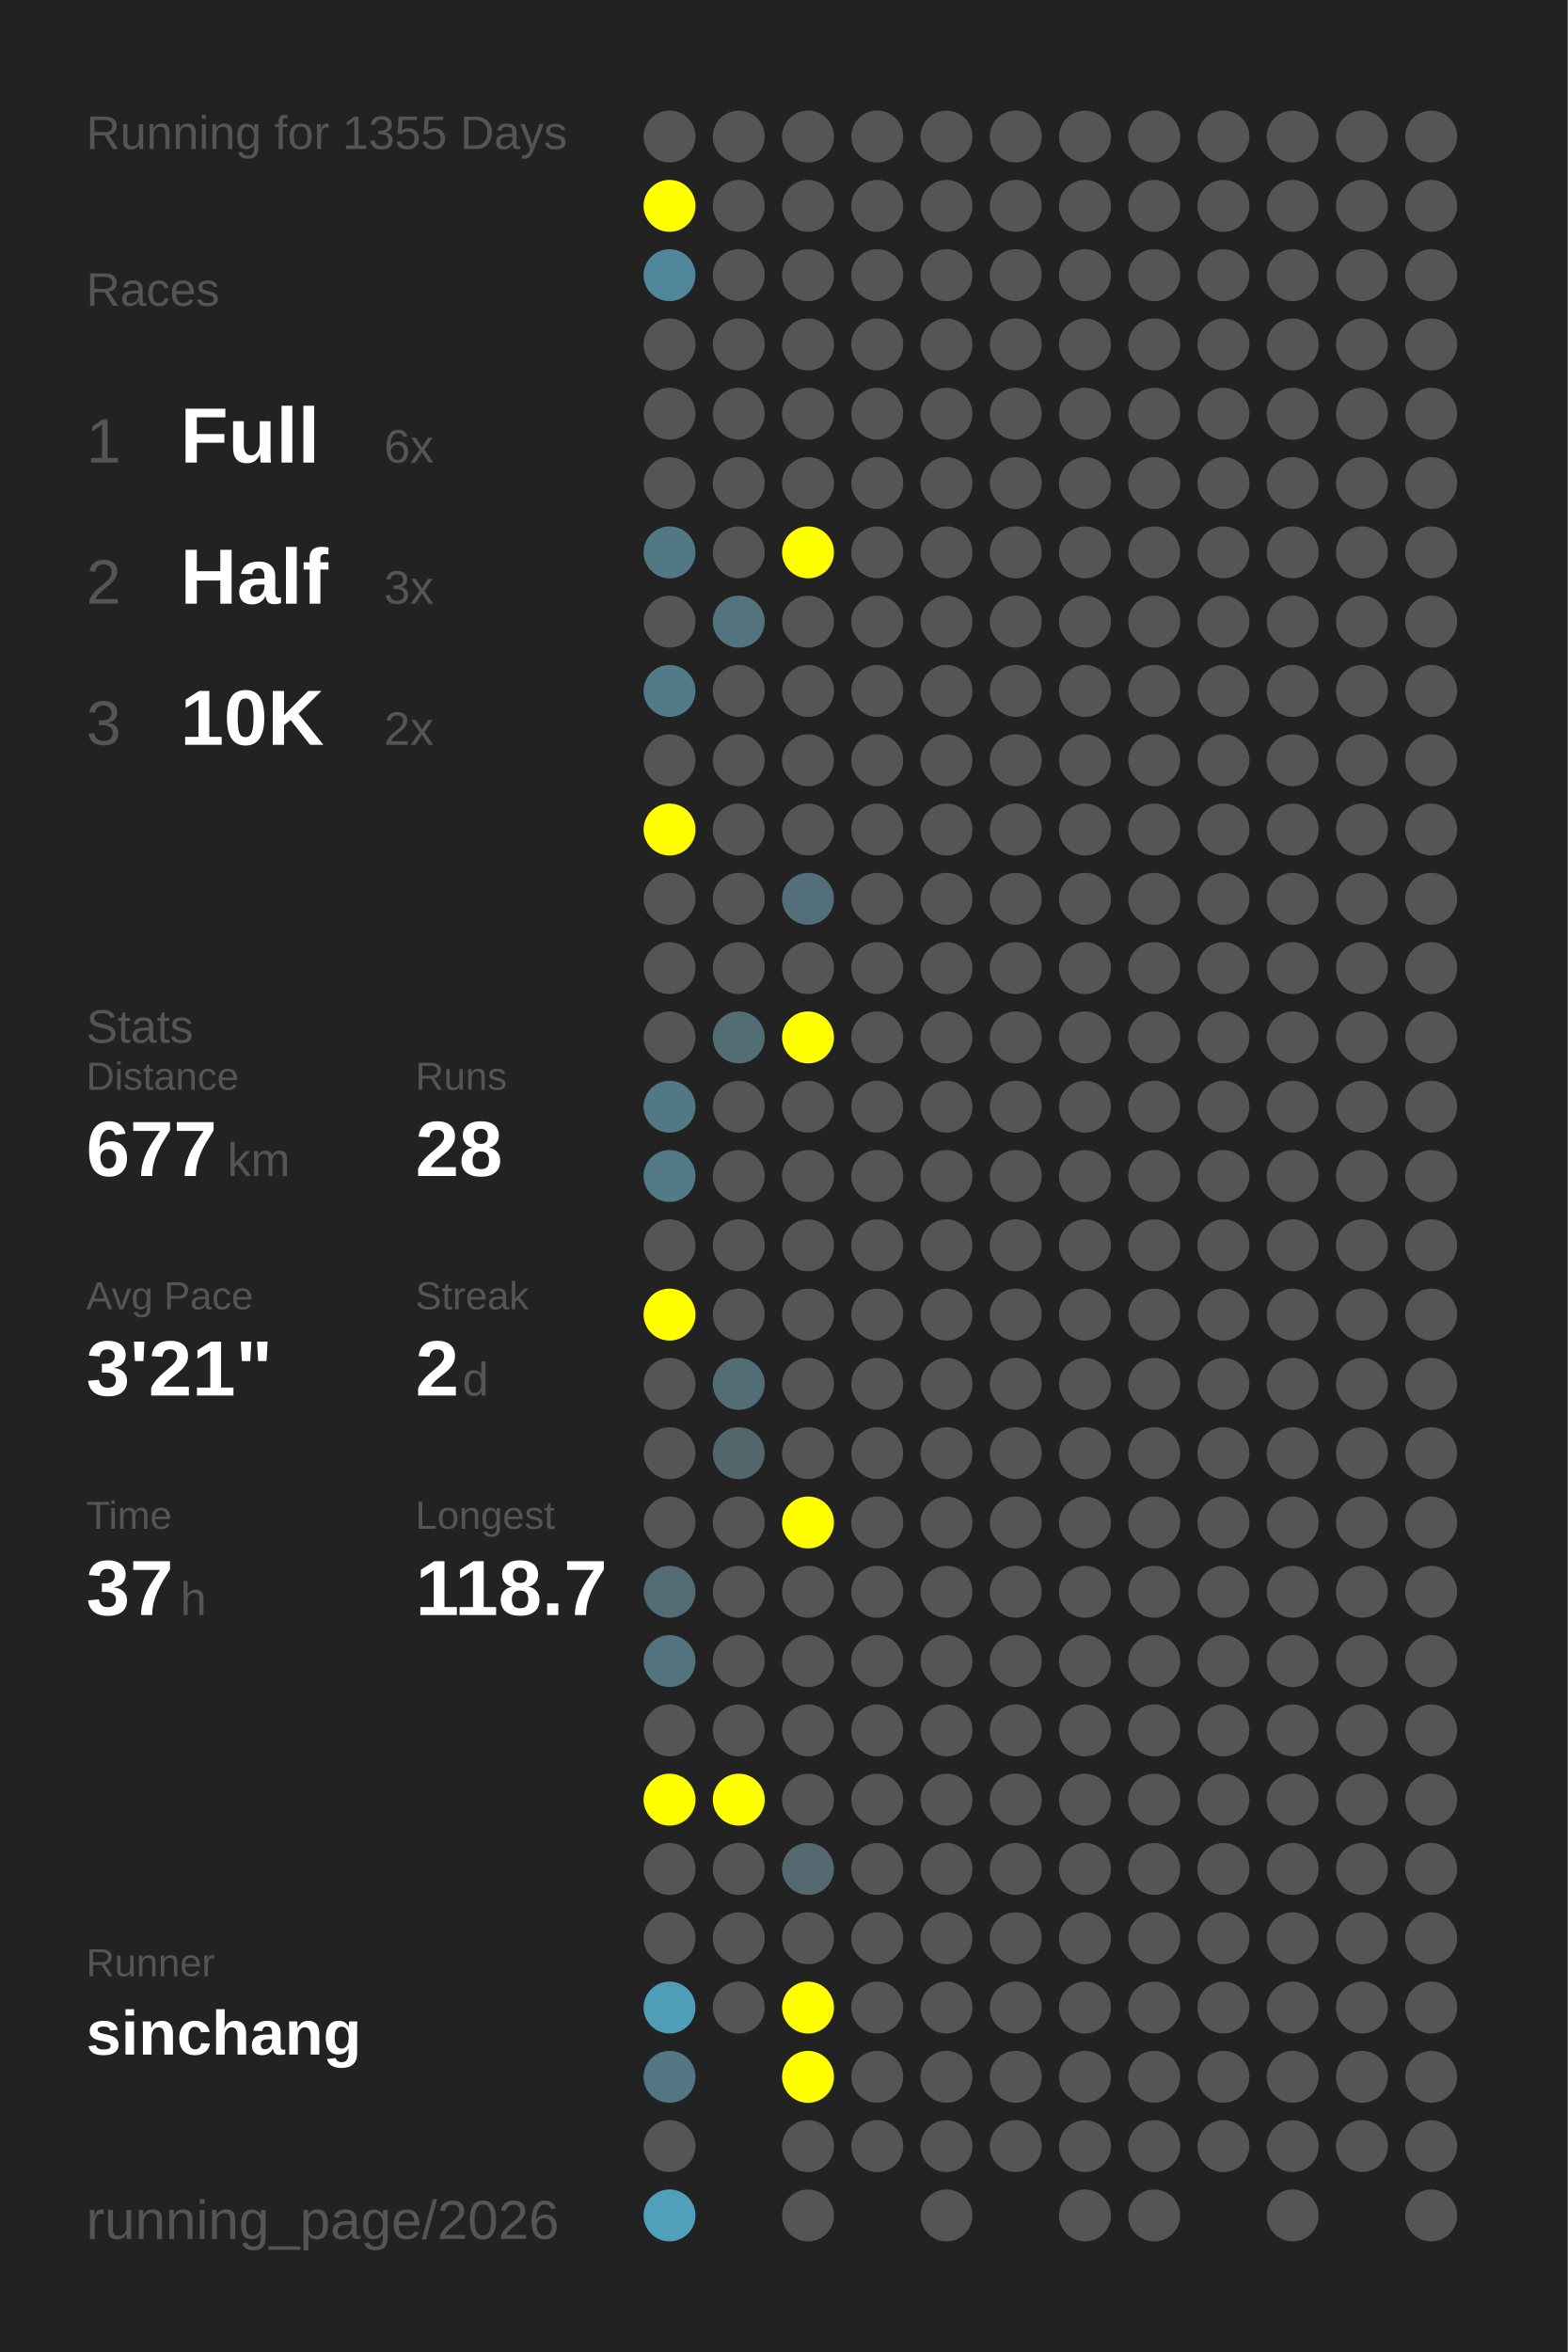
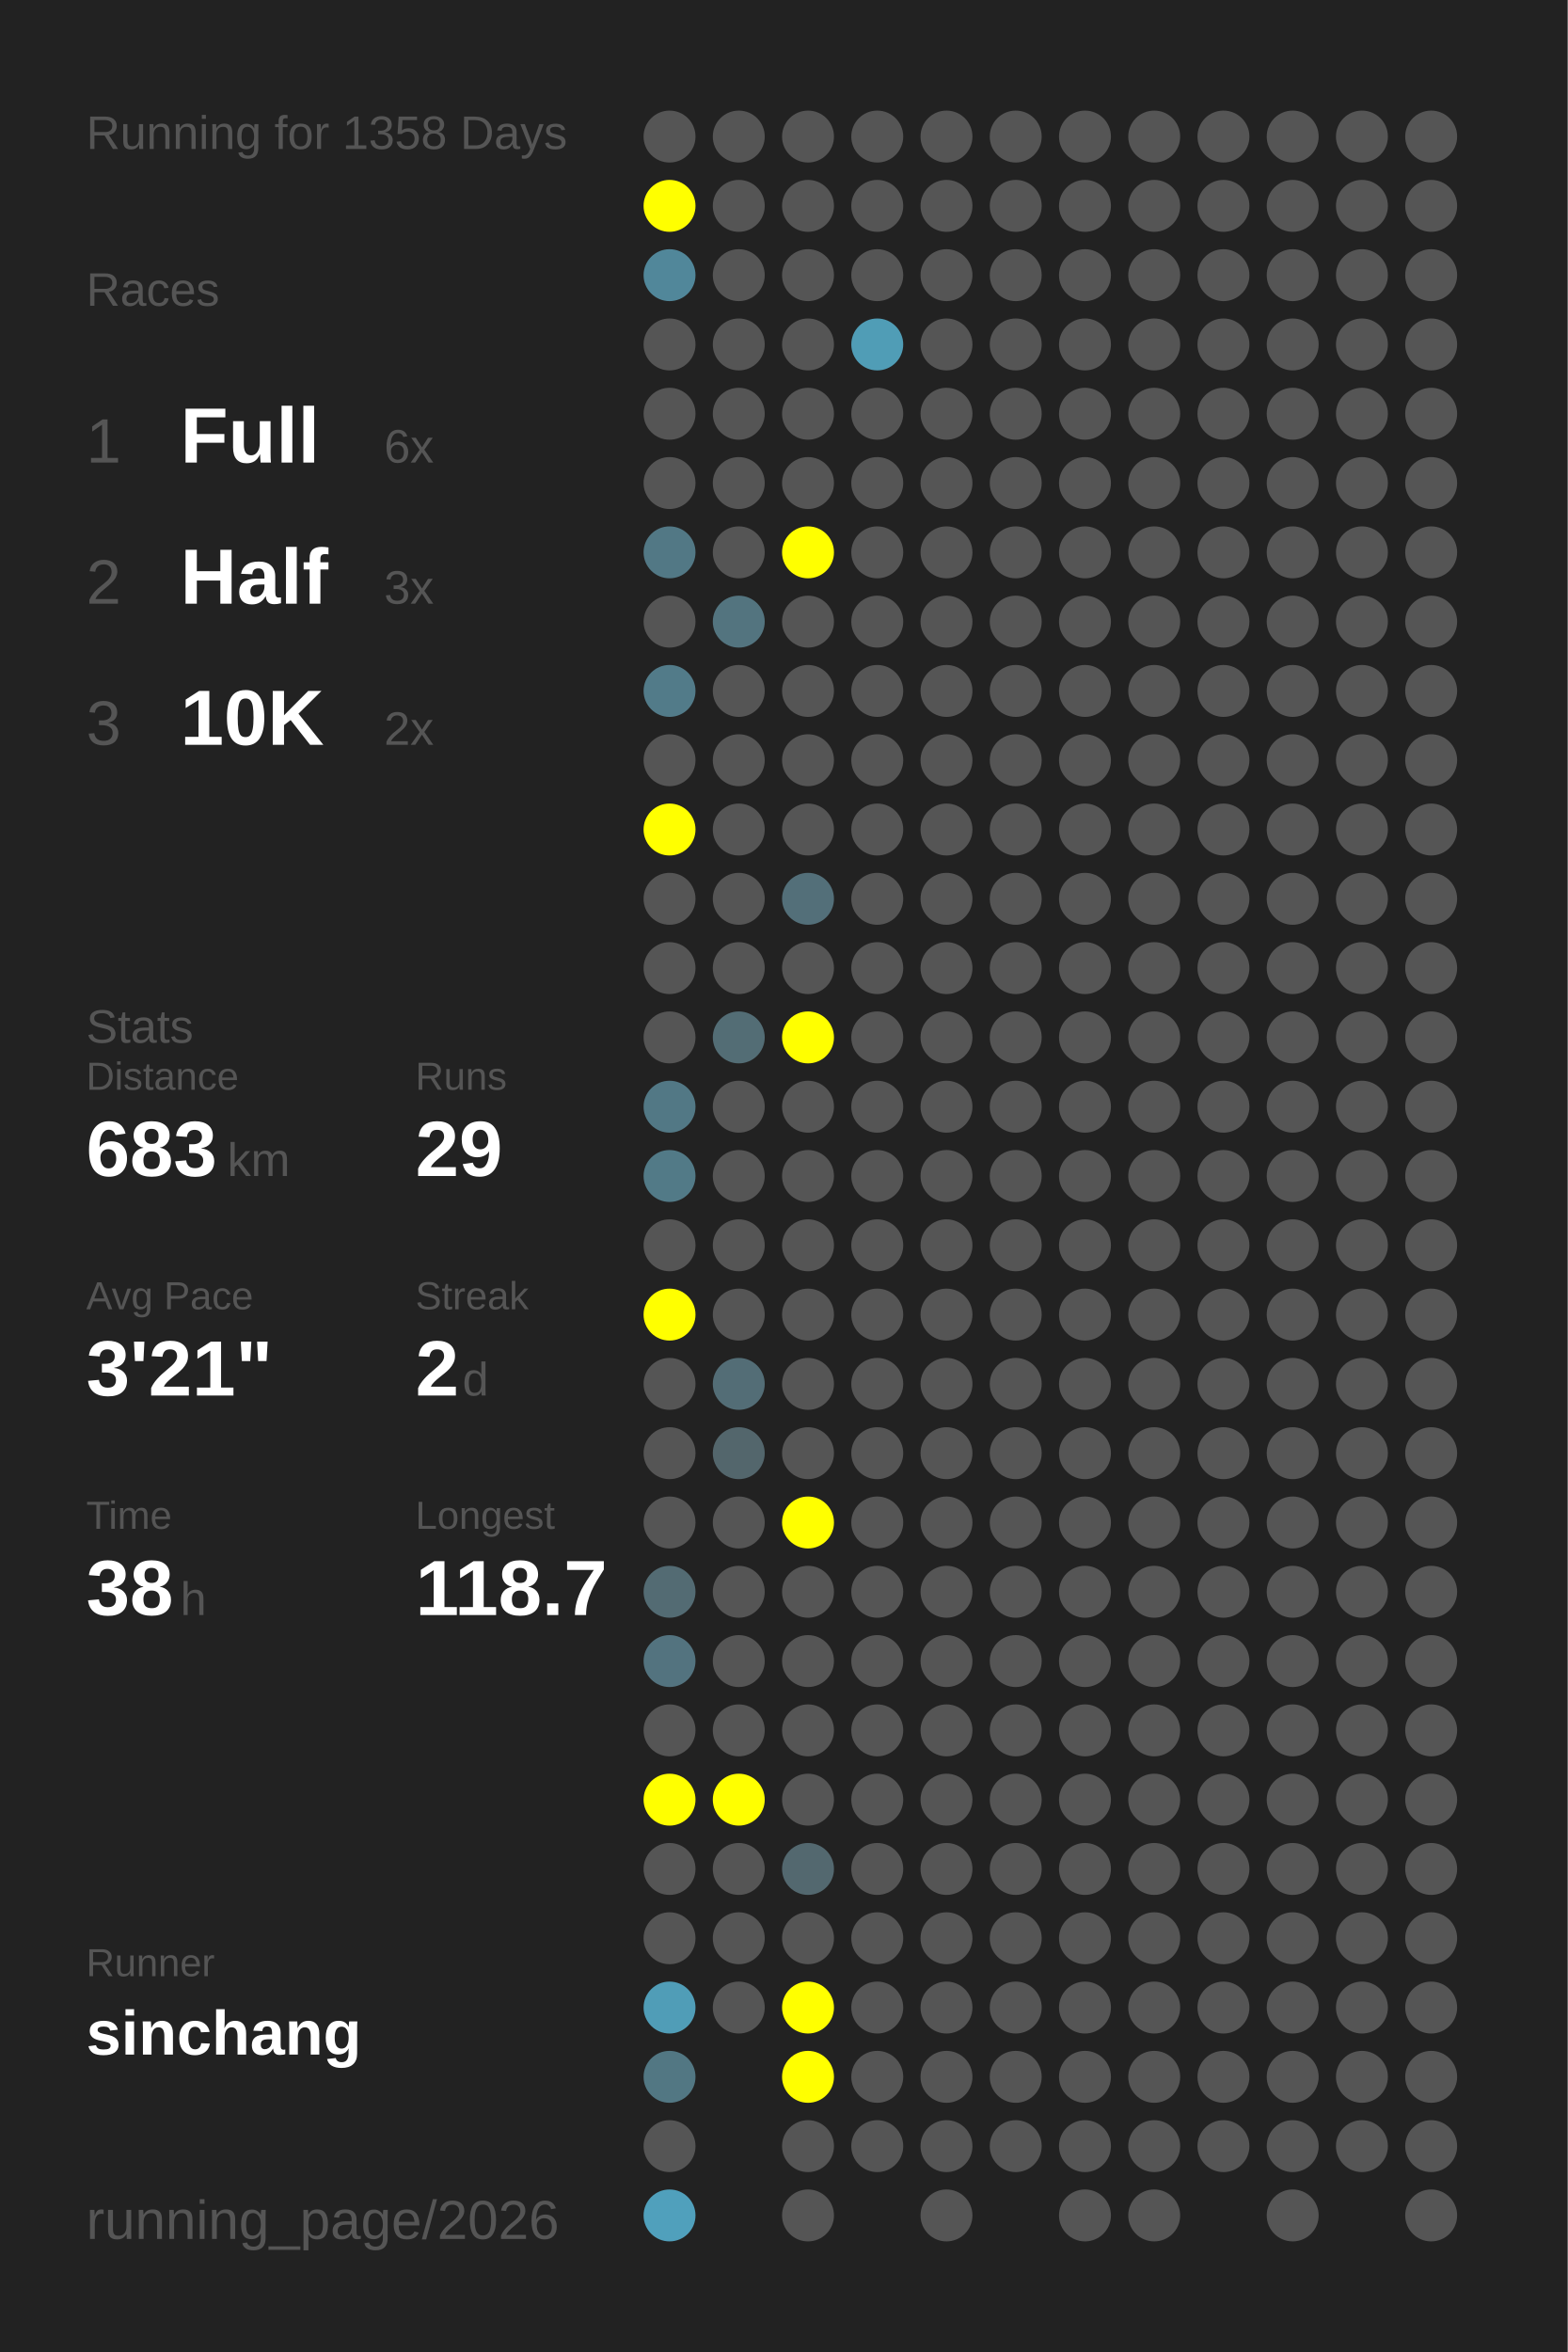
<svg xmlns="http://www.w3.org/2000/svg" baseProfile="full" height="300mm" version="1.1" viewBox="0,0,200,300" width="200mm">
  <defs />
  <rect fill="#222222" height="300" width="200" x="0" y="0" />
-   <text fill="#555555" style="font-size:6px; font-family:Arial;" x="11" y="19">Running for 1355 Days</text>
+   <text fill="#555555" style="font-size:6px; font-family:Arial;" x="11" y="19">Running for 1358 Days</text>
  <text fill="#555555" style="font-size:6px; font-family:Arial;" x="11" y="39">Races</text>
  <text fill="#555555" style="font-size:8px; font-family:Arial;" x="11" y="59">1</text>
  <text fill="#FFFFFF" style="font-size:10px; font-family:Arial; font-weight:bold;" x="23" y="59">Full</text>
  <text fill="#555555" style="font-size:6px; font-family:Arial;" x="49" y="59">6x</text>
  <text fill="#555555" style="font-size:8px; font-family:Arial;" x="11" y="77">2</text>
  <text fill="#FFFFFF" style="font-size:10px; font-family:Arial; font-weight:bold;" x="23" y="77">Half</text>
  <text fill="#555555" style="font-size:6px; font-family:Arial;" x="49" y="77">3x</text>
  <text fill="#555555" style="font-size:8px; font-family:Arial;" x="11" y="95">3</text>
  <text fill="#FFFFFF" style="font-size:10px; font-family:Arial; font-weight:bold;" x="23" y="95">10K</text>
  <text fill="#555555" style="font-size:6px; font-family:Arial;" x="49" y="95">2x</text>
  <text fill="#555555" style="font-size:6px; font-family:Arial;" x="11" y="133">Stats</text>
  <text fill="#555555" style="font-size:5px; font-family:Arial;" x="11" y="139">Distance</text>
-   <text fill="#FFFFFF" style="font-size:10px; font-family:Arial; font-weight:bold;" x="11" y="150">677</text>
+   <text fill="#FFFFFF" style="font-size:10px; font-family:Arial; font-weight:bold;" x="11" y="150">683</text>
  <text fill="#555555" style="font-size:6px; font-family:Arial;" x="29" y="150">km</text>
  <text fill="#555555" style="font-size:5px; font-family:Arial;" x="53" y="139">Runs</text>
-   <text fill="#FFFFFF" style="font-size:10px; font-family:Arial; font-weight:bold;" x="53" y="150">28</text>
+   <text fill="#FFFFFF" style="font-size:10px; font-family:Arial; font-weight:bold;" x="53" y="150">29</text>
  <text fill="#555555" style="font-size:5px; font-family:Arial;" x="11" y="167">Avg Pace</text>
  <text fill="#FFFFFF" style="font-size:10px; font-family:Arial; font-weight:bold;" x="11" y="178">3'21"</text>
  <text fill="#555555" style="font-size:5px; font-family:Arial;" x="53" y="167">Streak</text>
  <text fill="#FFFFFF" style="font-size:10px; font-family:Arial; font-weight:bold;" x="53" y="178">2</text>
  <text fill="#555555" style="font-size:6px; font-family:Arial;" x="59" y="178">d</text>
  <text fill="#555555" style="font-size:5px; font-family:Arial;" x="11" y="195">Time</text>
-   <text fill="#FFFFFF" style="font-size:10px; font-family:Arial; font-weight:bold;" x="11" y="206">37</text>
+   <text fill="#FFFFFF" style="font-size:10px; font-family:Arial; font-weight:bold;" x="11" y="206">38</text>
  <text fill="#555555" style="font-size:6px; font-family:Arial;" x="23" y="206">h</text>
  <text fill="#555555" style="font-size:5px; font-family:Arial;" x="53" y="195">Longest</text>
  <text fill="#FFFFFF" style="font-size:10px; font-family:Arial; font-weight:bold;" x="53" y="206">118.7</text>
  <text fill="#555555" style="font-size:5px; font-family:Arial;" x="11" y="252.065">Runner</text>
  <text fill="#FFFFFF" style="font-size:8px; font-family:Arial; font-weight:bold;" x="11" y="262.065">sinchang</text>
  <text fill="#555555" style="font-size:7px; font-family:Arial;" x="11" y="285.581">running_page/2026</text>
  <circle cx="85.417" cy="17.419" fill="#555555" r="3.312" />
  <circle cx="85.417" cy="26.258" fill="#FFFF00" r="3.312" />
  <circle cx="85.417" cy="35.097" fill="#51879a" r="3.312" />
  <circle cx="85.417" cy="43.935" fill="#555555" r="3.312" />
  <circle cx="85.417" cy="52.774" fill="#555555" r="3.312" />
  <circle cx="85.417" cy="61.613" fill="#555555" r="3.312" />
  <circle cx="85.417" cy="70.452" fill="#527885" r="3.312" />
  <circle cx="85.417" cy="79.29" fill="#555555" r="3.312" />
  <circle cx="85.417" cy="88.129" fill="#527b89" r="3.312" />
  <circle cx="85.417" cy="96.968" fill="#555555" r="3.312" />
  <circle cx="85.417" cy="105.806" fill="#FFFF00" r="3.312" />
  <circle cx="85.417" cy="114.645" fill="#555555" r="3.312" />
  <circle cx="85.417" cy="123.484" fill="#555555" r="3.312" />
  <circle cx="85.417" cy="132.323" fill="#555555" r="3.312" />
  <circle cx="85.417" cy="141.161" fill="#527885" r="3.312" />
  <circle cx="85.417" cy="150" fill="#527a87" r="3.312" />
  <circle cx="85.417" cy="158.839" fill="#555555" r="3.312" />
  <circle cx="85.417" cy="167.677" fill="#FFFF00" r="3.312" />
  <circle cx="85.417" cy="176.516" fill="#555555" r="3.312" />
  <circle cx="85.417" cy="185.355" fill="#555555" r="3.312" />
  <circle cx="85.417" cy="194.194" fill="#555555" r="3.312" />
  <circle cx="85.417" cy="203.032" fill="#536b73" r="3.312" />
  <circle cx="85.417" cy="211.871" fill="#53737f" r="3.312" />
  <circle cx="85.417" cy="220.71" fill="#555555" r="3.312" />
  <circle cx="85.417" cy="229.548" fill="#FFFF00" r="3.312" />
  <circle cx="85.417" cy="238.387" fill="#555555" r="3.312" />
  <circle cx="85.417" cy="247.226" fill="#555555" r="3.312" />
  <circle cx="85.417" cy="256.065" fill="#509db7" r="3.312" />
  <circle cx="85.417" cy="264.903" fill="#527783" r="3.312" />
  <circle cx="85.417" cy="273.742" fill="#555555" r="3.312" />
  <circle cx="85.417" cy="282.581" fill="#50a0bc" r="3.312" />
  <circle cx="94.25" cy="17.419" fill="#555555" r="3.312" />
  <circle cx="94.25" cy="26.258" fill="#555555" r="3.312" />
  <circle cx="94.25" cy="35.097" fill="#555555" r="3.312" />
  <circle cx="94.25" cy="43.935" fill="#555555" r="3.312" />
  <circle cx="94.25" cy="52.774" fill="#555555" r="3.312" />
  <circle cx="94.25" cy="61.613" fill="#555555" r="3.312" />
  <circle cx="94.25" cy="70.452" fill="#555555" r="3.312" />
  <circle cx="94.25" cy="79.29" fill="#53747f" r="3.312" />
  <circle cx="94.25" cy="88.129" fill="#555555" r="3.312" />
  <circle cx="94.25" cy="96.968" fill="#555555" r="3.312" />
  <circle cx="94.25" cy="105.806" fill="#555555" r="3.312" />
  <circle cx="94.25" cy="114.645" fill="#555555" r="3.312" />
  <circle cx="94.25" cy="123.484" fill="#555555" r="3.312" />
  <circle cx="94.25" cy="132.323" fill="#536d75" r="3.312" />
  <circle cx="94.25" cy="141.161" fill="#555555" r="3.312" />
  <circle cx="94.25" cy="150" fill="#555555" r="3.312" />
  <circle cx="94.25" cy="158.839" fill="#555555" r="3.312" />
  <circle cx="94.25" cy="167.677" fill="#555555" r="3.312" />
  <circle cx="94.25" cy="176.516" fill="#536d76" r="3.312" />
  <circle cx="94.25" cy="185.355" fill="#53666c" r="3.312" />
  <circle cx="94.25" cy="194.194" fill="#555555" r="3.312" />
  <circle cx="94.25" cy="203.032" fill="#555555" r="3.312" />
  <circle cx="94.25" cy="211.871" fill="#555555" r="3.312" />
  <circle cx="94.25" cy="220.71" fill="#555555" r="3.312" />
  <circle cx="94.25" cy="229.548" fill="#FFFF00" r="3.312" />
  <circle cx="94.25" cy="238.387" fill="#555555" r="3.312" />
  <circle cx="94.25" cy="247.226" fill="#555555" r="3.312" />
  <circle cx="94.25" cy="256.065" fill="#555555" r="3.312" />
  <circle cx="103.083" cy="17.419" fill="#555555" r="3.312" />
  <circle cx="103.083" cy="26.258" fill="#555555" r="3.312" />
  <circle cx="103.083" cy="35.097" fill="#555555" r="3.312" />
  <circle cx="103.083" cy="43.935" fill="#555555" r="3.312" />
  <circle cx="103.083" cy="52.774" fill="#555555" r="3.312" />
  <circle cx="103.083" cy="61.613" fill="#555555" r="3.312" />
  <circle cx="103.083" cy="70.452" fill="#FFFF00" r="3.312" />
  <circle cx="103.083" cy="79.29" fill="#555555" r="3.312" />
  <circle cx="103.083" cy="88.129" fill="#555555" r="3.312" />
  <circle cx="103.083" cy="96.968" fill="#555555" r="3.312" />
  <circle cx="103.083" cy="105.806" fill="#555555" r="3.312" />
  <circle cx="103.083" cy="114.645" fill="#536f79" r="3.312" />
  <circle cx="103.083" cy="123.484" fill="#555555" r="3.312" />
  <circle cx="103.083" cy="132.323" fill="#FFFF00" r="3.312" />
  <circle cx="103.083" cy="141.161" fill="#555555" r="3.312" />
  <circle cx="103.083" cy="150" fill="#555555" r="3.312" />
  <circle cx="103.083" cy="158.839" fill="#555555" r="3.312" />
  <circle cx="103.083" cy="167.677" fill="#555555" r="3.312" />
  <circle cx="103.083" cy="176.516" fill="#555555" r="3.312" />
  <circle cx="103.083" cy="185.355" fill="#555555" r="3.312" />
  <circle cx="103.083" cy="194.194" fill="#FFFF00" r="3.312" />
  <circle cx="103.083" cy="203.032" fill="#555555" r="3.312" />
  <circle cx="103.083" cy="211.871" fill="#555555" r="3.312" />
  <circle cx="103.083" cy="220.71" fill="#555555" r="3.312" />
  <circle cx="103.083" cy="229.548" fill="#555555" r="3.312" />
  <circle cx="103.083" cy="238.387" fill="#53686f" r="3.312" />
  <circle cx="103.083" cy="247.226" fill="#555555" r="3.312" />
  <circle cx="103.083" cy="256.065" fill="#FFFF00" r="3.312" />
  <circle cx="103.083" cy="264.903" fill="#FFFF00" r="3.312" />
  <circle cx="103.083" cy="273.742" fill="#555555" r="3.312" />
  <circle cx="103.083" cy="282.581" fill="#555555" r="3.312" />
  <circle cx="111.917" cy="17.419" fill="#555555" r="3.312" />
  <circle cx="111.917" cy="26.258" fill="#555555" r="3.312" />
  <circle cx="111.917" cy="35.097" fill="#555555" r="3.312" />
-   <circle cx="111.917" cy="43.935" fill="#555555" r="3.312" />
+   <circle cx="111.917" cy="43.935" fill="#509db6" r="3.312" />
  <circle cx="111.917" cy="52.774" fill="#555555" r="3.312" />
  <circle cx="111.917" cy="61.613" fill="#555555" r="3.312" />
  <circle cx="111.917" cy="70.452" fill="#555555" r="3.312" />
  <circle cx="111.917" cy="79.29" fill="#555555" r="3.312" />
  <circle cx="111.917" cy="88.129" fill="#555555" r="3.312" />
  <circle cx="111.917" cy="96.968" fill="#555555" r="3.312" />
  <circle cx="111.917" cy="105.806" fill="#555555" r="3.312" />
  <circle cx="111.917" cy="114.645" fill="#555555" r="3.312" />
  <circle cx="111.917" cy="123.484" fill="#555555" r="3.312" />
  <circle cx="111.917" cy="132.323" fill="#555555" r="3.312" />
  <circle cx="111.917" cy="141.161" fill="#555555" r="3.312" />
  <circle cx="111.917" cy="150" fill="#555555" r="3.312" />
  <circle cx="111.917" cy="158.839" fill="#555555" r="3.312" />
  <circle cx="111.917" cy="167.677" fill="#555555" r="3.312" />
  <circle cx="111.917" cy="176.516" fill="#555555" r="3.312" />
  <circle cx="111.917" cy="185.355" fill="#555555" r="3.312" />
  <circle cx="111.917" cy="194.194" fill="#555555" r="3.312" />
  <circle cx="111.917" cy="203.032" fill="#555555" r="3.312" />
  <circle cx="111.917" cy="211.871" fill="#555555" r="3.312" />
  <circle cx="111.917" cy="220.71" fill="#555555" r="3.312" />
  <circle cx="111.917" cy="229.548" fill="#555555" r="3.312" />
  <circle cx="111.917" cy="238.387" fill="#555555" r="3.312" />
  <circle cx="111.917" cy="247.226" fill="#555555" r="3.312" />
  <circle cx="111.917" cy="256.065" fill="#555555" r="3.312" />
  <circle cx="111.917" cy="264.903" fill="#555555" r="3.312" />
  <circle cx="111.917" cy="273.742" fill="#555555" r="3.312" />
  <circle cx="120.75" cy="17.419" fill="#555555" r="3.312" />
  <circle cx="120.75" cy="26.258" fill="#555555" r="3.312" />
  <circle cx="120.75" cy="35.097" fill="#555555" r="3.312" />
  <circle cx="120.75" cy="43.935" fill="#555555" r="3.312" />
  <circle cx="120.75" cy="52.774" fill="#555555" r="3.312" />
  <circle cx="120.75" cy="61.613" fill="#555555" r="3.312" />
  <circle cx="120.75" cy="70.452" fill="#555555" r="3.312" />
  <circle cx="120.75" cy="79.29" fill="#555555" r="3.312" />
  <circle cx="120.75" cy="88.129" fill="#555555" r="3.312" />
  <circle cx="120.75" cy="96.968" fill="#555555" r="3.312" />
  <circle cx="120.75" cy="105.806" fill="#555555" r="3.312" />
  <circle cx="120.75" cy="114.645" fill="#555555" r="3.312" />
  <circle cx="120.75" cy="123.484" fill="#555555" r="3.312" />
  <circle cx="120.75" cy="132.323" fill="#555555" r="3.312" />
  <circle cx="120.75" cy="141.161" fill="#555555" r="3.312" />
  <circle cx="120.75" cy="150" fill="#555555" r="3.312" />
  <circle cx="120.75" cy="158.839" fill="#555555" r="3.312" />
  <circle cx="120.75" cy="167.677" fill="#555555" r="3.312" />
  <circle cx="120.75" cy="176.516" fill="#555555" r="3.312" />
  <circle cx="120.75" cy="185.355" fill="#555555" r="3.312" />
  <circle cx="120.75" cy="194.194" fill="#555555" r="3.312" />
  <circle cx="120.75" cy="203.032" fill="#555555" r="3.312" />
  <circle cx="120.75" cy="211.871" fill="#555555" r="3.312" />
  <circle cx="120.75" cy="220.71" fill="#555555" r="3.312" />
  <circle cx="120.75" cy="229.548" fill="#555555" r="3.312" />
  <circle cx="120.75" cy="238.387" fill="#555555" r="3.312" />
  <circle cx="120.75" cy="247.226" fill="#555555" r="3.312" />
  <circle cx="120.75" cy="256.065" fill="#555555" r="3.312" />
  <circle cx="120.75" cy="264.903" fill="#555555" r="3.312" />
  <circle cx="120.75" cy="273.742" fill="#555555" r="3.312" />
  <circle cx="120.75" cy="282.581" fill="#555555" r="3.312" />
  <circle cx="129.583" cy="17.419" fill="#555555" r="3.312" />
  <circle cx="129.583" cy="26.258" fill="#555555" r="3.312" />
  <circle cx="129.583" cy="35.097" fill="#555555" r="3.312" />
  <circle cx="129.583" cy="43.935" fill="#555555" r="3.312" />
  <circle cx="129.583" cy="52.774" fill="#555555" r="3.312" />
  <circle cx="129.583" cy="61.613" fill="#555555" r="3.312" />
  <circle cx="129.583" cy="70.452" fill="#555555" r="3.312" />
  <circle cx="129.583" cy="79.29" fill="#555555" r="3.312" />
  <circle cx="129.583" cy="88.129" fill="#555555" r="3.312" />
  <circle cx="129.583" cy="96.968" fill="#555555" r="3.312" />
  <circle cx="129.583" cy="105.806" fill="#555555" r="3.312" />
  <circle cx="129.583" cy="114.645" fill="#555555" r="3.312" />
  <circle cx="129.583" cy="123.484" fill="#555555" r="3.312" />
  <circle cx="129.583" cy="132.323" fill="#555555" r="3.312" />
  <circle cx="129.583" cy="141.161" fill="#555555" r="3.312" />
  <circle cx="129.583" cy="150" fill="#555555" r="3.312" />
  <circle cx="129.583" cy="158.839" fill="#555555" r="3.312" />
  <circle cx="129.583" cy="167.677" fill="#555555" r="3.312" />
  <circle cx="129.583" cy="176.516" fill="#555555" r="3.312" />
  <circle cx="129.583" cy="185.355" fill="#555555" r="3.312" />
  <circle cx="129.583" cy="194.194" fill="#555555" r="3.312" />
  <circle cx="129.583" cy="203.032" fill="#555555" r="3.312" />
  <circle cx="129.583" cy="211.871" fill="#555555" r="3.312" />
  <circle cx="129.583" cy="220.71" fill="#555555" r="3.312" />
  <circle cx="129.583" cy="229.548" fill="#555555" r="3.312" />
  <circle cx="129.583" cy="238.387" fill="#555555" r="3.312" />
  <circle cx="129.583" cy="247.226" fill="#555555" r="3.312" />
  <circle cx="129.583" cy="256.065" fill="#555555" r="3.312" />
  <circle cx="129.583" cy="264.903" fill="#555555" r="3.312" />
  <circle cx="129.583" cy="273.742" fill="#555555" r="3.312" />
  <circle cx="138.417" cy="17.419" fill="#555555" r="3.312" />
  <circle cx="138.417" cy="26.258" fill="#555555" r="3.312" />
  <circle cx="138.417" cy="35.097" fill="#555555" r="3.312" />
  <circle cx="138.417" cy="43.935" fill="#555555" r="3.312" />
  <circle cx="138.417" cy="52.774" fill="#555555" r="3.312" />
  <circle cx="138.417" cy="61.613" fill="#555555" r="3.312" />
  <circle cx="138.417" cy="70.452" fill="#555555" r="3.312" />
  <circle cx="138.417" cy="79.29" fill="#555555" r="3.312" />
  <circle cx="138.417" cy="88.129" fill="#555555" r="3.312" />
  <circle cx="138.417" cy="96.968" fill="#555555" r="3.312" />
  <circle cx="138.417" cy="105.806" fill="#555555" r="3.312" />
  <circle cx="138.417" cy="114.645" fill="#555555" r="3.312" />
  <circle cx="138.417" cy="123.484" fill="#555555" r="3.312" />
  <circle cx="138.417" cy="132.323" fill="#555555" r="3.312" />
  <circle cx="138.417" cy="141.161" fill="#555555" r="3.312" />
  <circle cx="138.417" cy="150" fill="#555555" r="3.312" />
  <circle cx="138.417" cy="158.839" fill="#555555" r="3.312" />
  <circle cx="138.417" cy="167.677" fill="#555555" r="3.312" />
  <circle cx="138.417" cy="176.516" fill="#555555" r="3.312" />
  <circle cx="138.417" cy="185.355" fill="#555555" r="3.312" />
  <circle cx="138.417" cy="194.194" fill="#555555" r="3.312" />
  <circle cx="138.417" cy="203.032" fill="#555555" r="3.312" />
  <circle cx="138.417" cy="211.871" fill="#555555" r="3.312" />
  <circle cx="138.417" cy="220.71" fill="#555555" r="3.312" />
  <circle cx="138.417" cy="229.548" fill="#555555" r="3.312" />
  <circle cx="138.417" cy="238.387" fill="#555555" r="3.312" />
  <circle cx="138.417" cy="247.226" fill="#555555" r="3.312" />
  <circle cx="138.417" cy="256.065" fill="#555555" r="3.312" />
  <circle cx="138.417" cy="264.903" fill="#555555" r="3.312" />
  <circle cx="138.417" cy="273.742" fill="#555555" r="3.312" />
  <circle cx="138.417" cy="282.581" fill="#555555" r="3.312" />
  <circle cx="147.25" cy="17.419" fill="#555555" r="3.312" />
  <circle cx="147.25" cy="26.258" fill="#555555" r="3.312" />
  <circle cx="147.25" cy="35.097" fill="#555555" r="3.312" />
  <circle cx="147.25" cy="43.935" fill="#555555" r="3.312" />
  <circle cx="147.25" cy="52.774" fill="#555555" r="3.312" />
  <circle cx="147.25" cy="61.613" fill="#555555" r="3.312" />
  <circle cx="147.25" cy="70.452" fill="#555555" r="3.312" />
  <circle cx="147.25" cy="79.29" fill="#555555" r="3.312" />
  <circle cx="147.25" cy="88.129" fill="#555555" r="3.312" />
  <circle cx="147.25" cy="96.968" fill="#555555" r="3.312" />
  <circle cx="147.25" cy="105.806" fill="#555555" r="3.312" />
  <circle cx="147.25" cy="114.645" fill="#555555" r="3.312" />
  <circle cx="147.25" cy="123.484" fill="#555555" r="3.312" />
  <circle cx="147.25" cy="132.323" fill="#555555" r="3.312" />
  <circle cx="147.25" cy="141.161" fill="#555555" r="3.312" />
  <circle cx="147.25" cy="150" fill="#555555" r="3.312" />
  <circle cx="147.25" cy="158.839" fill="#555555" r="3.312" />
  <circle cx="147.25" cy="167.677" fill="#555555" r="3.312" />
  <circle cx="147.25" cy="176.516" fill="#555555" r="3.312" />
  <circle cx="147.25" cy="185.355" fill="#555555" r="3.312" />
  <circle cx="147.25" cy="194.194" fill="#555555" r="3.312" />
  <circle cx="147.25" cy="203.032" fill="#555555" r="3.312" />
  <circle cx="147.25" cy="211.871" fill="#555555" r="3.312" />
  <circle cx="147.25" cy="220.71" fill="#555555" r="3.312" />
  <circle cx="147.25" cy="229.548" fill="#555555" r="3.312" />
  <circle cx="147.25" cy="238.387" fill="#555555" r="3.312" />
  <circle cx="147.25" cy="247.226" fill="#555555" r="3.312" />
  <circle cx="147.25" cy="256.065" fill="#555555" r="3.312" />
  <circle cx="147.25" cy="264.903" fill="#555555" r="3.312" />
  <circle cx="147.25" cy="273.742" fill="#555555" r="3.312" />
  <circle cx="147.25" cy="282.581" fill="#555555" r="3.312" />
  <circle cx="156.083" cy="17.419" fill="#555555" r="3.312" />
  <circle cx="156.083" cy="26.258" fill="#555555" r="3.312" />
  <circle cx="156.083" cy="35.097" fill="#555555" r="3.312" />
  <circle cx="156.083" cy="43.935" fill="#555555" r="3.312" />
  <circle cx="156.083" cy="52.774" fill="#555555" r="3.312" />
  <circle cx="156.083" cy="61.613" fill="#555555" r="3.312" />
  <circle cx="156.083" cy="70.452" fill="#555555" r="3.312" />
  <circle cx="156.083" cy="79.29" fill="#555555" r="3.312" />
  <circle cx="156.083" cy="88.129" fill="#555555" r="3.312" />
  <circle cx="156.083" cy="96.968" fill="#555555" r="3.312" />
  <circle cx="156.083" cy="105.806" fill="#555555" r="3.312" />
  <circle cx="156.083" cy="114.645" fill="#555555" r="3.312" />
  <circle cx="156.083" cy="123.484" fill="#555555" r="3.312" />
  <circle cx="156.083" cy="132.323" fill="#555555" r="3.312" />
  <circle cx="156.083" cy="141.161" fill="#555555" r="3.312" />
  <circle cx="156.083" cy="150" fill="#555555" r="3.312" />
  <circle cx="156.083" cy="158.839" fill="#555555" r="3.312" />
  <circle cx="156.083" cy="167.677" fill="#555555" r="3.312" />
  <circle cx="156.083" cy="176.516" fill="#555555" r="3.312" />
  <circle cx="156.083" cy="185.355" fill="#555555" r="3.312" />
  <circle cx="156.083" cy="194.194" fill="#555555" r="3.312" />
  <circle cx="156.083" cy="203.032" fill="#555555" r="3.312" />
  <circle cx="156.083" cy="211.871" fill="#555555" r="3.312" />
  <circle cx="156.083" cy="220.71" fill="#555555" r="3.312" />
  <circle cx="156.083" cy="229.548" fill="#555555" r="3.312" />
  <circle cx="156.083" cy="238.387" fill="#555555" r="3.312" />
  <circle cx="156.083" cy="247.226" fill="#555555" r="3.312" />
  <circle cx="156.083" cy="256.065" fill="#555555" r="3.312" />
  <circle cx="156.083" cy="264.903" fill="#555555" r="3.312" />
  <circle cx="156.083" cy="273.742" fill="#555555" r="3.312" />
  <circle cx="164.917" cy="17.419" fill="#555555" r="3.312" />
  <circle cx="164.917" cy="26.258" fill="#555555" r="3.312" />
  <circle cx="164.917" cy="35.097" fill="#555555" r="3.312" />
  <circle cx="164.917" cy="43.935" fill="#555555" r="3.312" />
  <circle cx="164.917" cy="52.774" fill="#555555" r="3.312" />
  <circle cx="164.917" cy="61.613" fill="#555555" r="3.312" />
  <circle cx="164.917" cy="70.452" fill="#555555" r="3.312" />
  <circle cx="164.917" cy="79.29" fill="#555555" r="3.312" />
  <circle cx="164.917" cy="88.129" fill="#555555" r="3.312" />
  <circle cx="164.917" cy="96.968" fill="#555555" r="3.312" />
  <circle cx="164.917" cy="105.806" fill="#555555" r="3.312" />
  <circle cx="164.917" cy="114.645" fill="#555555" r="3.312" />
  <circle cx="164.917" cy="123.484" fill="#555555" r="3.312" />
  <circle cx="164.917" cy="132.323" fill="#555555" r="3.312" />
  <circle cx="164.917" cy="141.161" fill="#555555" r="3.312" />
  <circle cx="164.917" cy="150" fill="#555555" r="3.312" />
  <circle cx="164.917" cy="158.839" fill="#555555" r="3.312" />
  <circle cx="164.917" cy="167.677" fill="#555555" r="3.312" />
  <circle cx="164.917" cy="176.516" fill="#555555" r="3.312" />
  <circle cx="164.917" cy="185.355" fill="#555555" r="3.312" />
  <circle cx="164.917" cy="194.194" fill="#555555" r="3.312" />
  <circle cx="164.917" cy="203.032" fill="#555555" r="3.312" />
  <circle cx="164.917" cy="211.871" fill="#555555" r="3.312" />
  <circle cx="164.917" cy="220.71" fill="#555555" r="3.312" />
  <circle cx="164.917" cy="229.548" fill="#555555" r="3.312" />
  <circle cx="164.917" cy="238.387" fill="#555555" r="3.312" />
  <circle cx="164.917" cy="247.226" fill="#555555" r="3.312" />
  <circle cx="164.917" cy="256.065" fill="#555555" r="3.312" />
  <circle cx="164.917" cy="264.903" fill="#555555" r="3.312" />
  <circle cx="164.917" cy="273.742" fill="#555555" r="3.312" />
  <circle cx="164.917" cy="282.581" fill="#555555" r="3.312" />
  <circle cx="173.75" cy="17.419" fill="#555555" r="3.312" />
  <circle cx="173.75" cy="26.258" fill="#555555" r="3.312" />
  <circle cx="173.75" cy="35.097" fill="#555555" r="3.312" />
  <circle cx="173.75" cy="43.935" fill="#555555" r="3.312" />
  <circle cx="173.75" cy="52.774" fill="#555555" r="3.312" />
  <circle cx="173.75" cy="61.613" fill="#555555" r="3.312" />
  <circle cx="173.75" cy="70.452" fill="#555555" r="3.312" />
  <circle cx="173.75" cy="79.29" fill="#555555" r="3.312" />
  <circle cx="173.75" cy="88.129" fill="#555555" r="3.312" />
  <circle cx="173.75" cy="96.968" fill="#555555" r="3.312" />
  <circle cx="173.75" cy="105.806" fill="#555555" r="3.312" />
  <circle cx="173.75" cy="114.645" fill="#555555" r="3.312" />
  <circle cx="173.75" cy="123.484" fill="#555555" r="3.312" />
  <circle cx="173.75" cy="132.323" fill="#555555" r="3.312" />
  <circle cx="173.75" cy="141.161" fill="#555555" r="3.312" />
  <circle cx="173.75" cy="150" fill="#555555" r="3.312" />
  <circle cx="173.75" cy="158.839" fill="#555555" r="3.312" />
  <circle cx="173.75" cy="167.677" fill="#555555" r="3.312" />
  <circle cx="173.75" cy="176.516" fill="#555555" r="3.312" />
  <circle cx="173.75" cy="185.355" fill="#555555" r="3.312" />
  <circle cx="173.75" cy="194.194" fill="#555555" r="3.312" />
  <circle cx="173.75" cy="203.032" fill="#555555" r="3.312" />
  <circle cx="173.75" cy="211.871" fill="#555555" r="3.312" />
  <circle cx="173.75" cy="220.71" fill="#555555" r="3.312" />
  <circle cx="173.75" cy="229.548" fill="#555555" r="3.312" />
  <circle cx="173.75" cy="238.387" fill="#555555" r="3.312" />
  <circle cx="173.75" cy="247.226" fill="#555555" r="3.312" />
  <circle cx="173.75" cy="256.065" fill="#555555" r="3.312" />
  <circle cx="173.75" cy="264.903" fill="#555555" r="3.312" />
  <circle cx="173.75" cy="273.742" fill="#555555" r="3.312" />
  <circle cx="182.583" cy="17.419" fill="#555555" r="3.312" />
  <circle cx="182.583" cy="26.258" fill="#555555" r="3.312" />
  <circle cx="182.583" cy="35.097" fill="#555555" r="3.312" />
  <circle cx="182.583" cy="43.935" fill="#555555" r="3.312" />
  <circle cx="182.583" cy="52.774" fill="#555555" r="3.312" />
  <circle cx="182.583" cy="61.613" fill="#555555" r="3.312" />
  <circle cx="182.583" cy="70.452" fill="#555555" r="3.312" />
  <circle cx="182.583" cy="79.29" fill="#555555" r="3.312" />
  <circle cx="182.583" cy="88.129" fill="#555555" r="3.312" />
  <circle cx="182.583" cy="96.968" fill="#555555" r="3.312" />
  <circle cx="182.583" cy="105.806" fill="#555555" r="3.312" />
  <circle cx="182.583" cy="114.645" fill="#555555" r="3.312" />
  <circle cx="182.583" cy="123.484" fill="#555555" r="3.312" />
  <circle cx="182.583" cy="132.323" fill="#555555" r="3.312" />
  <circle cx="182.583" cy="141.161" fill="#555555" r="3.312" />
  <circle cx="182.583" cy="150" fill="#555555" r="3.312" />
  <circle cx="182.583" cy="158.839" fill="#555555" r="3.312" />
  <circle cx="182.583" cy="167.677" fill="#555555" r="3.312" />
  <circle cx="182.583" cy="176.516" fill="#555555" r="3.312" />
  <circle cx="182.583" cy="185.355" fill="#555555" r="3.312" />
  <circle cx="182.583" cy="194.194" fill="#555555" r="3.312" />
  <circle cx="182.583" cy="203.032" fill="#555555" r="3.312" />
  <circle cx="182.583" cy="211.871" fill="#555555" r="3.312" />
  <circle cx="182.583" cy="220.71" fill="#555555" r="3.312" />
  <circle cx="182.583" cy="229.548" fill="#555555" r="3.312" />
  <circle cx="182.583" cy="238.387" fill="#555555" r="3.312" />
  <circle cx="182.583" cy="247.226" fill="#555555" r="3.312" />
  <circle cx="182.583" cy="256.065" fill="#555555" r="3.312" />
  <circle cx="182.583" cy="264.903" fill="#555555" r="3.312" />
  <circle cx="182.583" cy="273.742" fill="#555555" r="3.312" />
  <circle cx="182.583" cy="282.581" fill="#555555" r="3.312" />
</svg>
